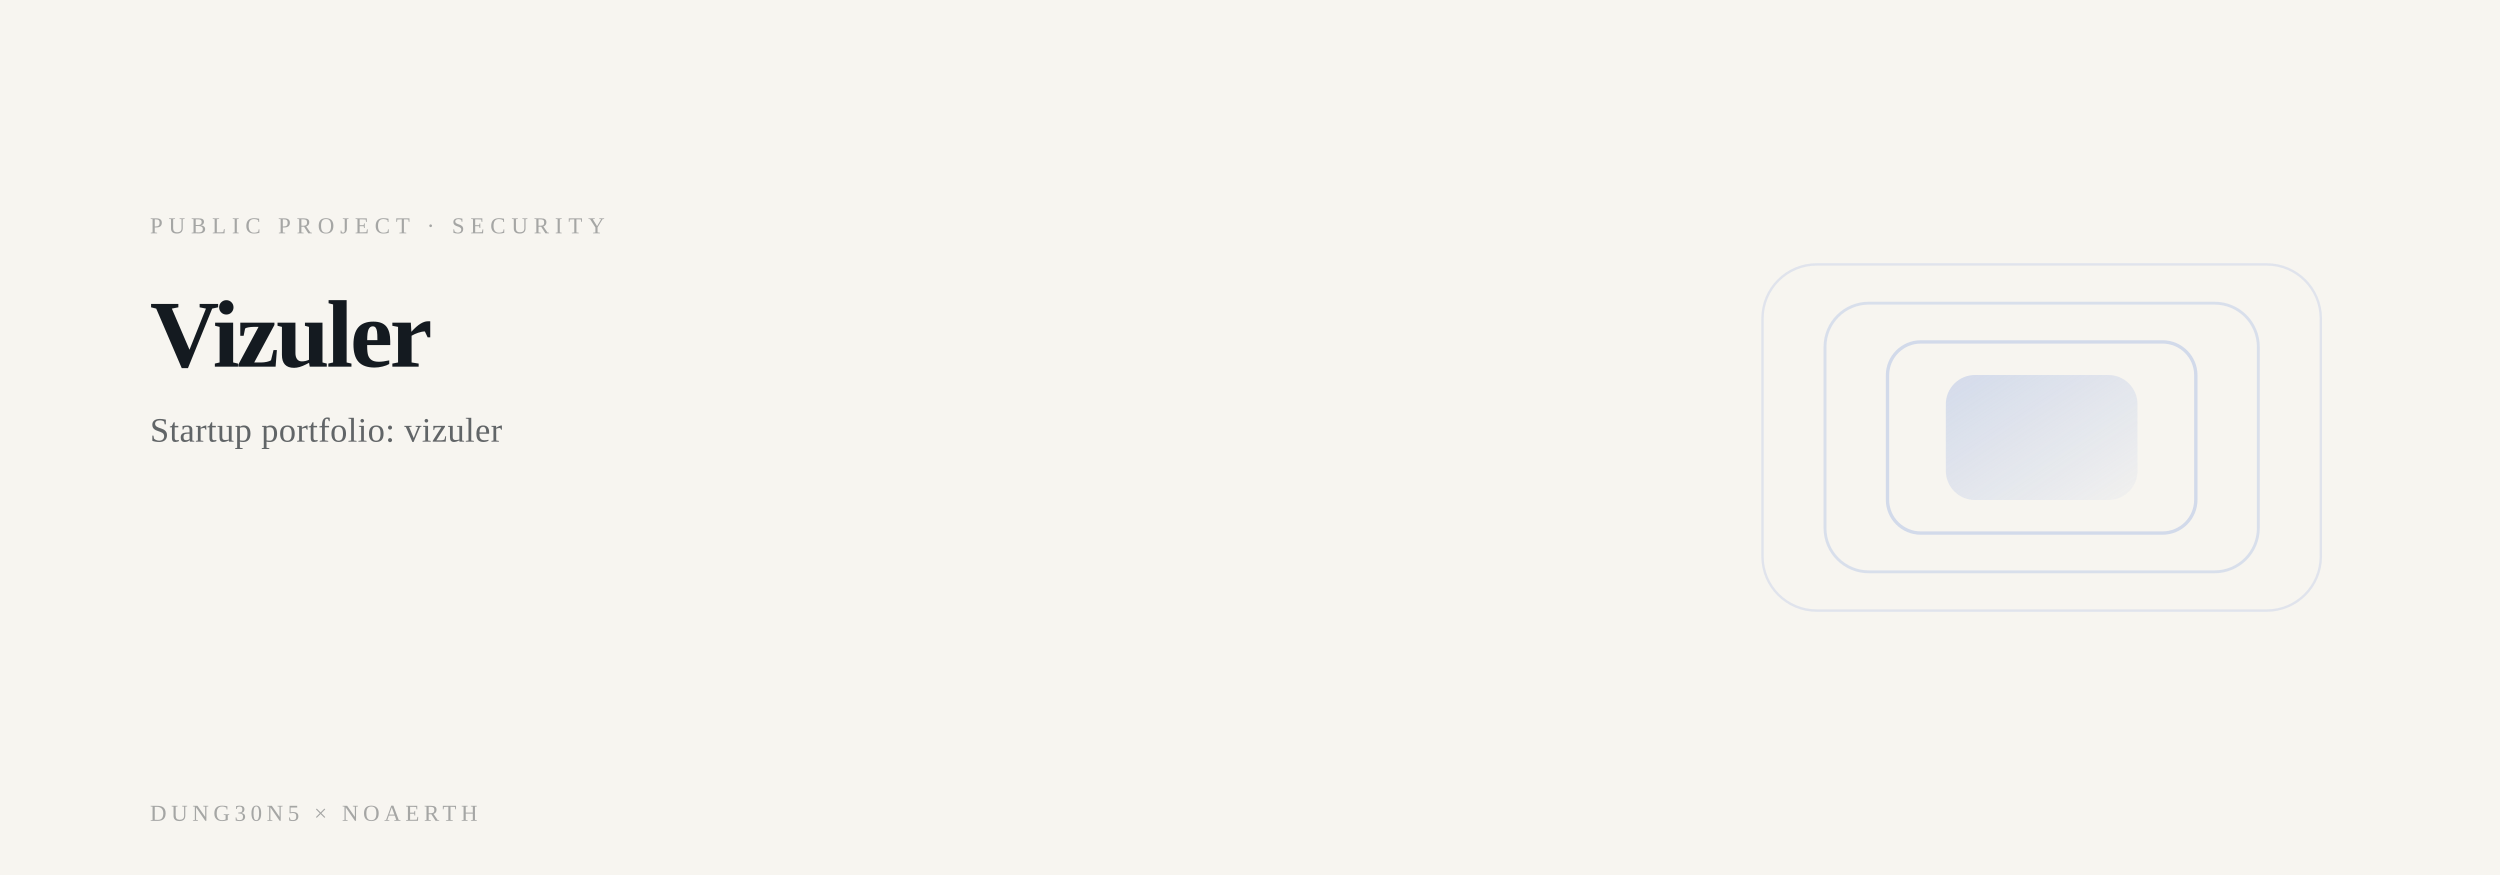
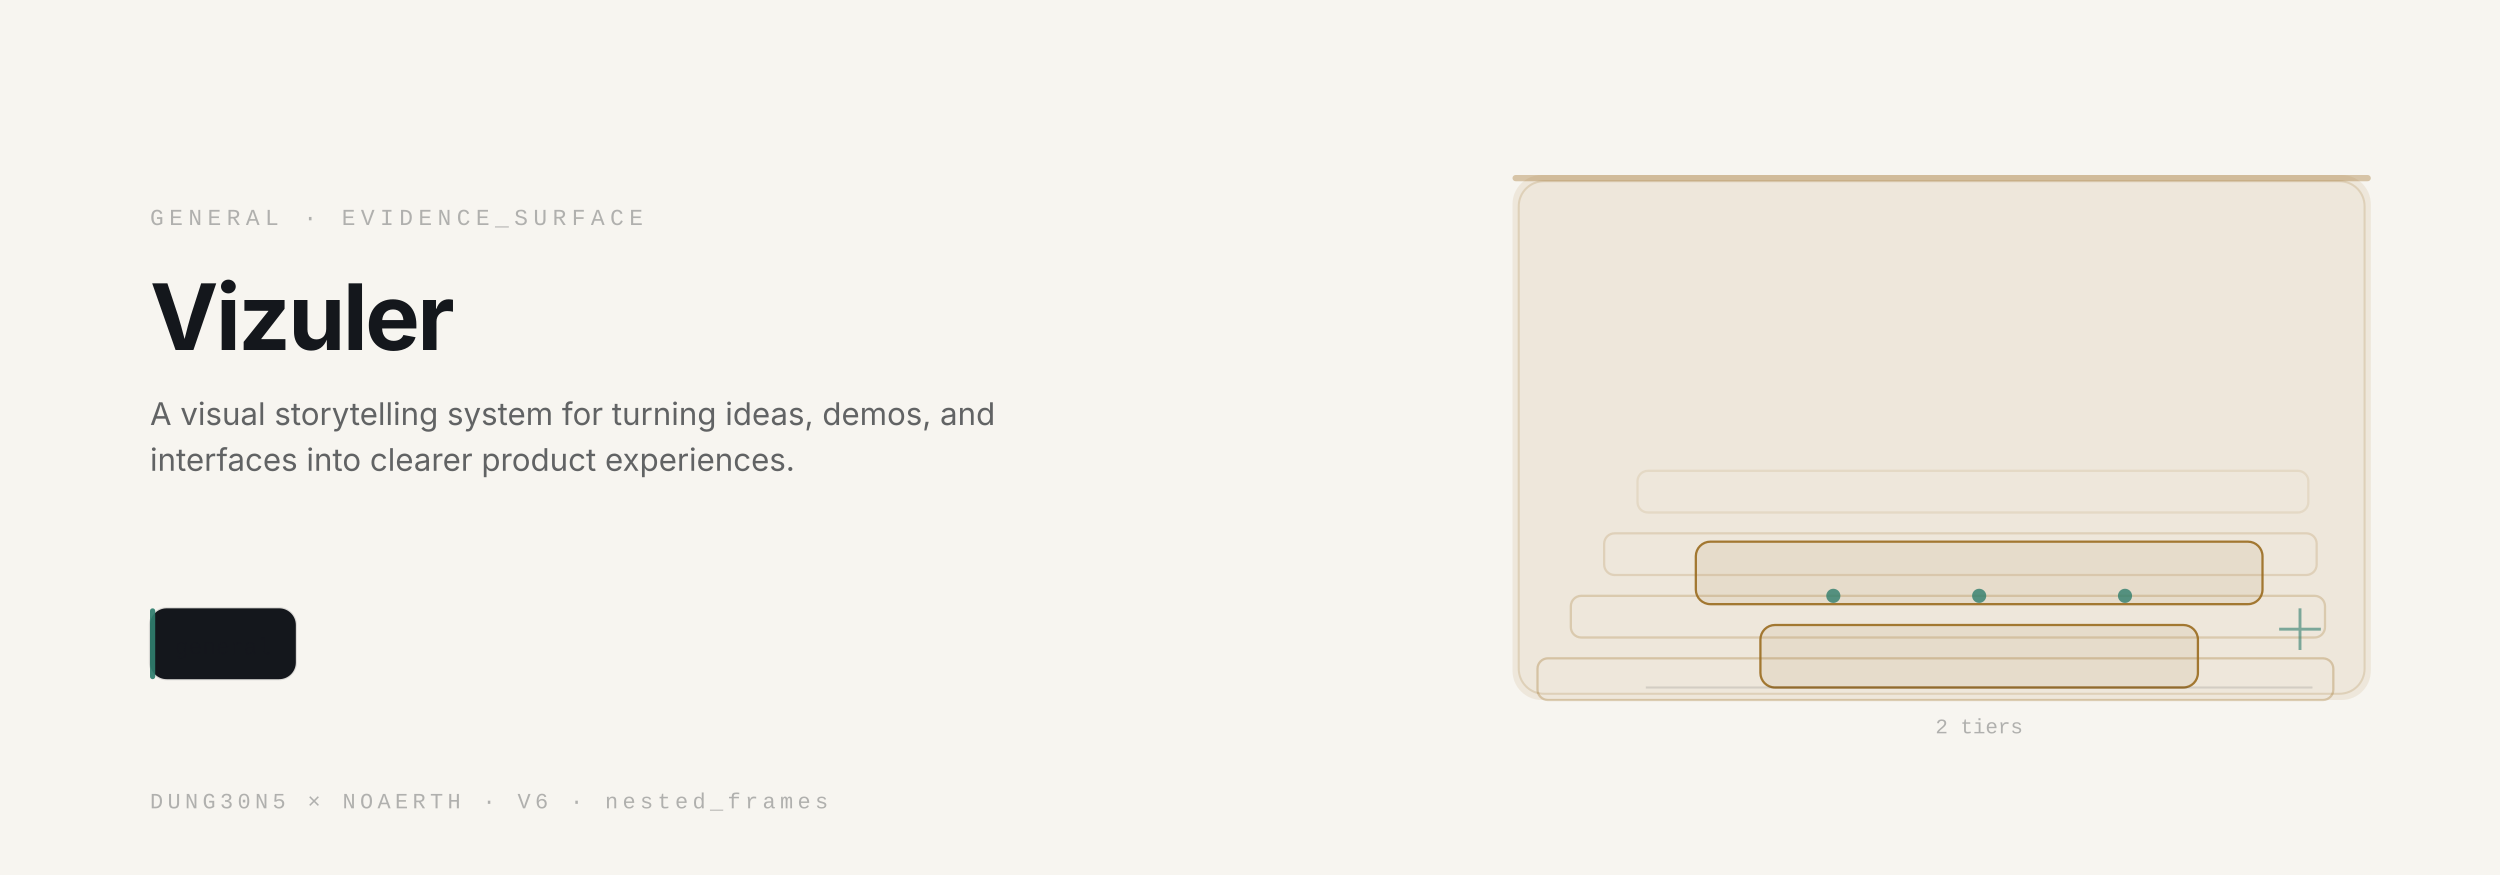
- <svg xmlns="http://www.w3.org/2000/svg" viewBox="0 0 1200 420" width="1200" height="420" role="img" aria-label="Vizuler: nested policy frames with a visible boundary edge. Motion depicts policy surfaces assemble into a readable security posture.">
-   <defs>
-     <linearGradient id="hero-vizuler-light-a" x1="0" y1="0" x2="1" y2="1">
-       <stop offset="0" stop-color="#8fa8e0" stop-opacity="0.85" />
-       <stop offset="1" stop-color="#8fa8e0" stop-opacity="0.15" />
-     </linearGradient>
-   </defs>
+ <svg xmlns="http://www.w3.org/2000/svg" viewBox="0 0 1200 420" width="1200" height="420" role="img" aria-label="Vizuler: claims stack into tiers, and evidence is carried up to be checked">
  <rect width="1200" height="420" fill="#f7f5f0" />
-   <rect x="906" y="164.12" width="148" height="91.76" rx="16" fill="none" stroke="#8fa8e0" stroke-width="1.60" opacity="0.36" />
-   <rect x="876" y="145.52" width="208" height="128.96" rx="21" fill="none" stroke="#8fa8e0" stroke-width="1.38" opacity="0.29" />
-   <rect x="846" y="126.92" width="268" height="166.16" rx="26" fill="none" stroke="#8fa8e0" stroke-width="1.16" opacity="0.23" />
-   <rect x="934" y="180" width="92" height="60" rx="14" fill="url(#hero-vizuler-light-a)" opacity="0.40" />
-   <text x="72" y="112" fill="#141a205c" font-size="11" letter-spacing="2.8">PUBLIC PROJECT · SECURITY</text>
-   <text x="72" y="176" fill="#141a20" font-size="46" font-weight="660" letter-spacing="-1.4">Vizuler</text>
-   <text x="72" y="212" fill="#141a20a8" font-size="16.5" letter-spacing="0.2">Startup portfolio: vizuler</text>
-   <rect x="72" y="266" width="106" height="40" rx="9" fill="#141a20" fill-opacity="0.05" stroke="#f4efe424" stroke-width="1.1" opacity="0">
-     <animate attributeName="opacity" from="0" to="1" dur="0.5s" begin="0.50s" fill="freeze" />
-   </rect>
-   <rect x="72" y="266" width="2.5" height="40" rx="1.2" fill="#8fa8e0" opacity="0">
-     <animate attributeName="opacity" from="0" to="0.9" dur="0.5s" begin="0.50s" fill="freeze" />
-   </rect>
-   <text x="125" y="291" fill="#141a20" font-size="11.5" text-anchor="middle" font-family="ui-monospace,SFMono-Regular,Menlo,monospace" opacity="0">policy<animate attributeName="opacity" from="0" to="1" dur="0.5s" begin="0.65s" fill="freeze" />
-   </text>
-   <rect x="194" y="266" width="106" height="40" rx="9" fill="#141a20" fill-opacity="0.05" stroke="#f4efe424" stroke-width="1.1" opacity="0">
-     <animate attributeName="opacity" from="0" to="1" dur="0.5s" begin="1.00s" fill="freeze" />
-   </rect>
-   <rect x="194" y="266" width="2.5" height="40" rx="1.2" fill="#8fa8e0" opacity="0">
-     <animate attributeName="opacity" from="0" to="0.9" dur="0.5s" begin="1.00s" fill="freeze" />
-   </rect>
-   <text x="247" y="291" fill="#141a20" font-size="11.5" text-anchor="middle" font-family="ui-monospace,SFMono-Regular,Menlo,monospace" opacity="0">control<animate attributeName="opacity" from="0" to="1" dur="0.5s" begin="1.15s" fill="freeze" />
-   </text>
-   <rect x="316" y="266" width="106" height="40" rx="9" fill="#141a20" fill-opacity="0.05" stroke="#f4efe424" stroke-width="1.1" opacity="0">
-     <animate attributeName="opacity" from="0" to="1" dur="0.5s" begin="1.50s" fill="freeze" />
-   </rect>
-   <rect x="316" y="266" width="2.5" height="40" rx="1.2" fill="#e7c27a" opacity="0">
-     <animate attributeName="opacity" from="0" to="0.9" dur="0.5s" begin="1.50s" fill="freeze" />
-   </rect>
-   <text x="369" y="291" fill="#141a20" font-size="11.5" text-anchor="middle" font-family="ui-monospace,SFMono-Regular,Menlo,monospace" opacity="0">evidence<animate attributeName="opacity" from="0" to="1" dur="0.5s" begin="1.65s" fill="freeze" />
-   </text>
-   <text x="72" y="394" fill="#141a205c" font-size="11" letter-spacing="2.2">DUNG30N5 × NOAERTH</text>
+   <text x="72" y="108" font-family="ui-monospace, SFMono-Regular, Menlo, Monaco, Consolas, 'Liberation Mono', monospace" font-size="11" letter-spacing="2.6" fill="#14171c4f">GENERAL · EVIDENCE_SURFACE</text>
+   <text x="72" y="168" font-family="-apple-system, BlinkMacSystemFont, 'Segoe UI', Inter, Helvetica, Arial, sans-serif" font-size="44" font-weight="660" letter-spacing="-1.2" fill="#14171c">Vizuler</text>
+   <text x="72" y="204" font-family="-apple-system, BlinkMacSystemFont, 'Segoe UI', Inter, Helvetica, Arial, sans-serif" font-size="15" fill="#14171ca8">A visual storytelling system for turning ideas, demos, and</text>
+   <text x="72" y="226" font-family="-apple-system, BlinkMacSystemFont, 'Segoe UI', Inter, Helvetica, Arial, sans-serif" font-size="15" fill="#14171ca8">interfaces into clearer product experiences.</text>
+   <rect x="72.0" y="292.0" width="70.0" height="34.0" rx="8" fill="#14171c" stroke="#14171c1f" stroke-width="1.1" />
+   <rect x="72.0" y="292.0" width="2.5" height="34.0" rx="1.2" fill="#2f7d6c" opacity="0.92" />
+   <text x="107.0" y="314" font-family="ui-monospace, SFMono-Regular, Menlo, Monaco, Consolas, 'Liberation Mono', monospace" font-size="11" fill="#14171c" fill-opacity="0.82" text-anchor="middle">general</text>
+   <rect x="726.0" y="84.0" width="412.0" height="252.0" rx="14" fill="#9a6b1f" fill-opacity="0.10" />
+   <rect x="729.0" y="87.0" width="406.0" height="246.0" rx="12" fill="none" stroke="#9a6b1f" stroke-width="1" stroke-opacity="0.18" />
+   <rect x="738.0" y="316.0" width="382.0" height="20" rx="5" fill="none" stroke="#9a6b1f" stroke-width="1.1" opacity="0.30" />
+   <rect x="754.0" y="286.0" width="362.0" height="20" rx="5" fill="none" stroke="#9a6b1f" stroke-width="1.1" opacity="0.24" />
+   <rect x="770.0" y="256.0" width="342.0" height="20" rx="5" fill="none" stroke="#9a6b1f" stroke-width="1.1" opacity="0.18" />
+   <rect x="786.0" y="226.0" width="322.0" height="20" rx="5" fill="none" stroke="#9a6b1f" stroke-width="1.1" opacity="0.12" />
+   <rect x="726.0" y="84.0" width="412.0" height="3" rx="1.5" fill="#9a6b1f" opacity="0.35" />
+   <path d="M1094.0 302.0 h20 M1104.0 292.0 v20" stroke="#2f7d6c" stroke-width="1.4" opacity="0.6" />
+   <rect x="845.0" y="300.0" width="210.0" height="30" rx="7" fill="#9a6b1f" fill-opacity="0.09" stroke="#9a6b1f" stroke-width="1.1" opacity="0.9" />
+   <rect x="814.0" y="260.0" width="272.0" height="30" rx="7" fill="#9a6b1f" fill-opacity="0.09" stroke="#9a6b1f" stroke-width="1.1" opacity="0.9" />
+   <circle cx="880" cy="286" r="3.4" fill="#2f7d6c" opacity="0.8" />
+   <circle cx="950" cy="286" r="3.4" fill="#2f7d6c" opacity="0.8" />
+   <circle cx="1020" cy="286" r="3.4" fill="#2f7d6c" opacity="0.8" />
+   <line x1="790" y1="330" x2="1110" y2="330" stroke="#14171c1f" stroke-width="1" />
+   <text x="950" y="352" font-family="ui-monospace, SFMono-Regular, Menlo, Monaco, Consolas, 'Liberation Mono', monospace" font-size="10" fill="#14171c4f" text-anchor="middle">2 tiers</text>
+   <text x="72" y="388" font-family="ui-monospace, SFMono-Regular, Menlo, Monaco, Consolas, 'Liberation Mono', monospace" font-size="10.5" letter-spacing="2.1" fill="#14171c4f">DUNG30N5 × NOAERTH · V6 · nested_frames</text>
</svg>
